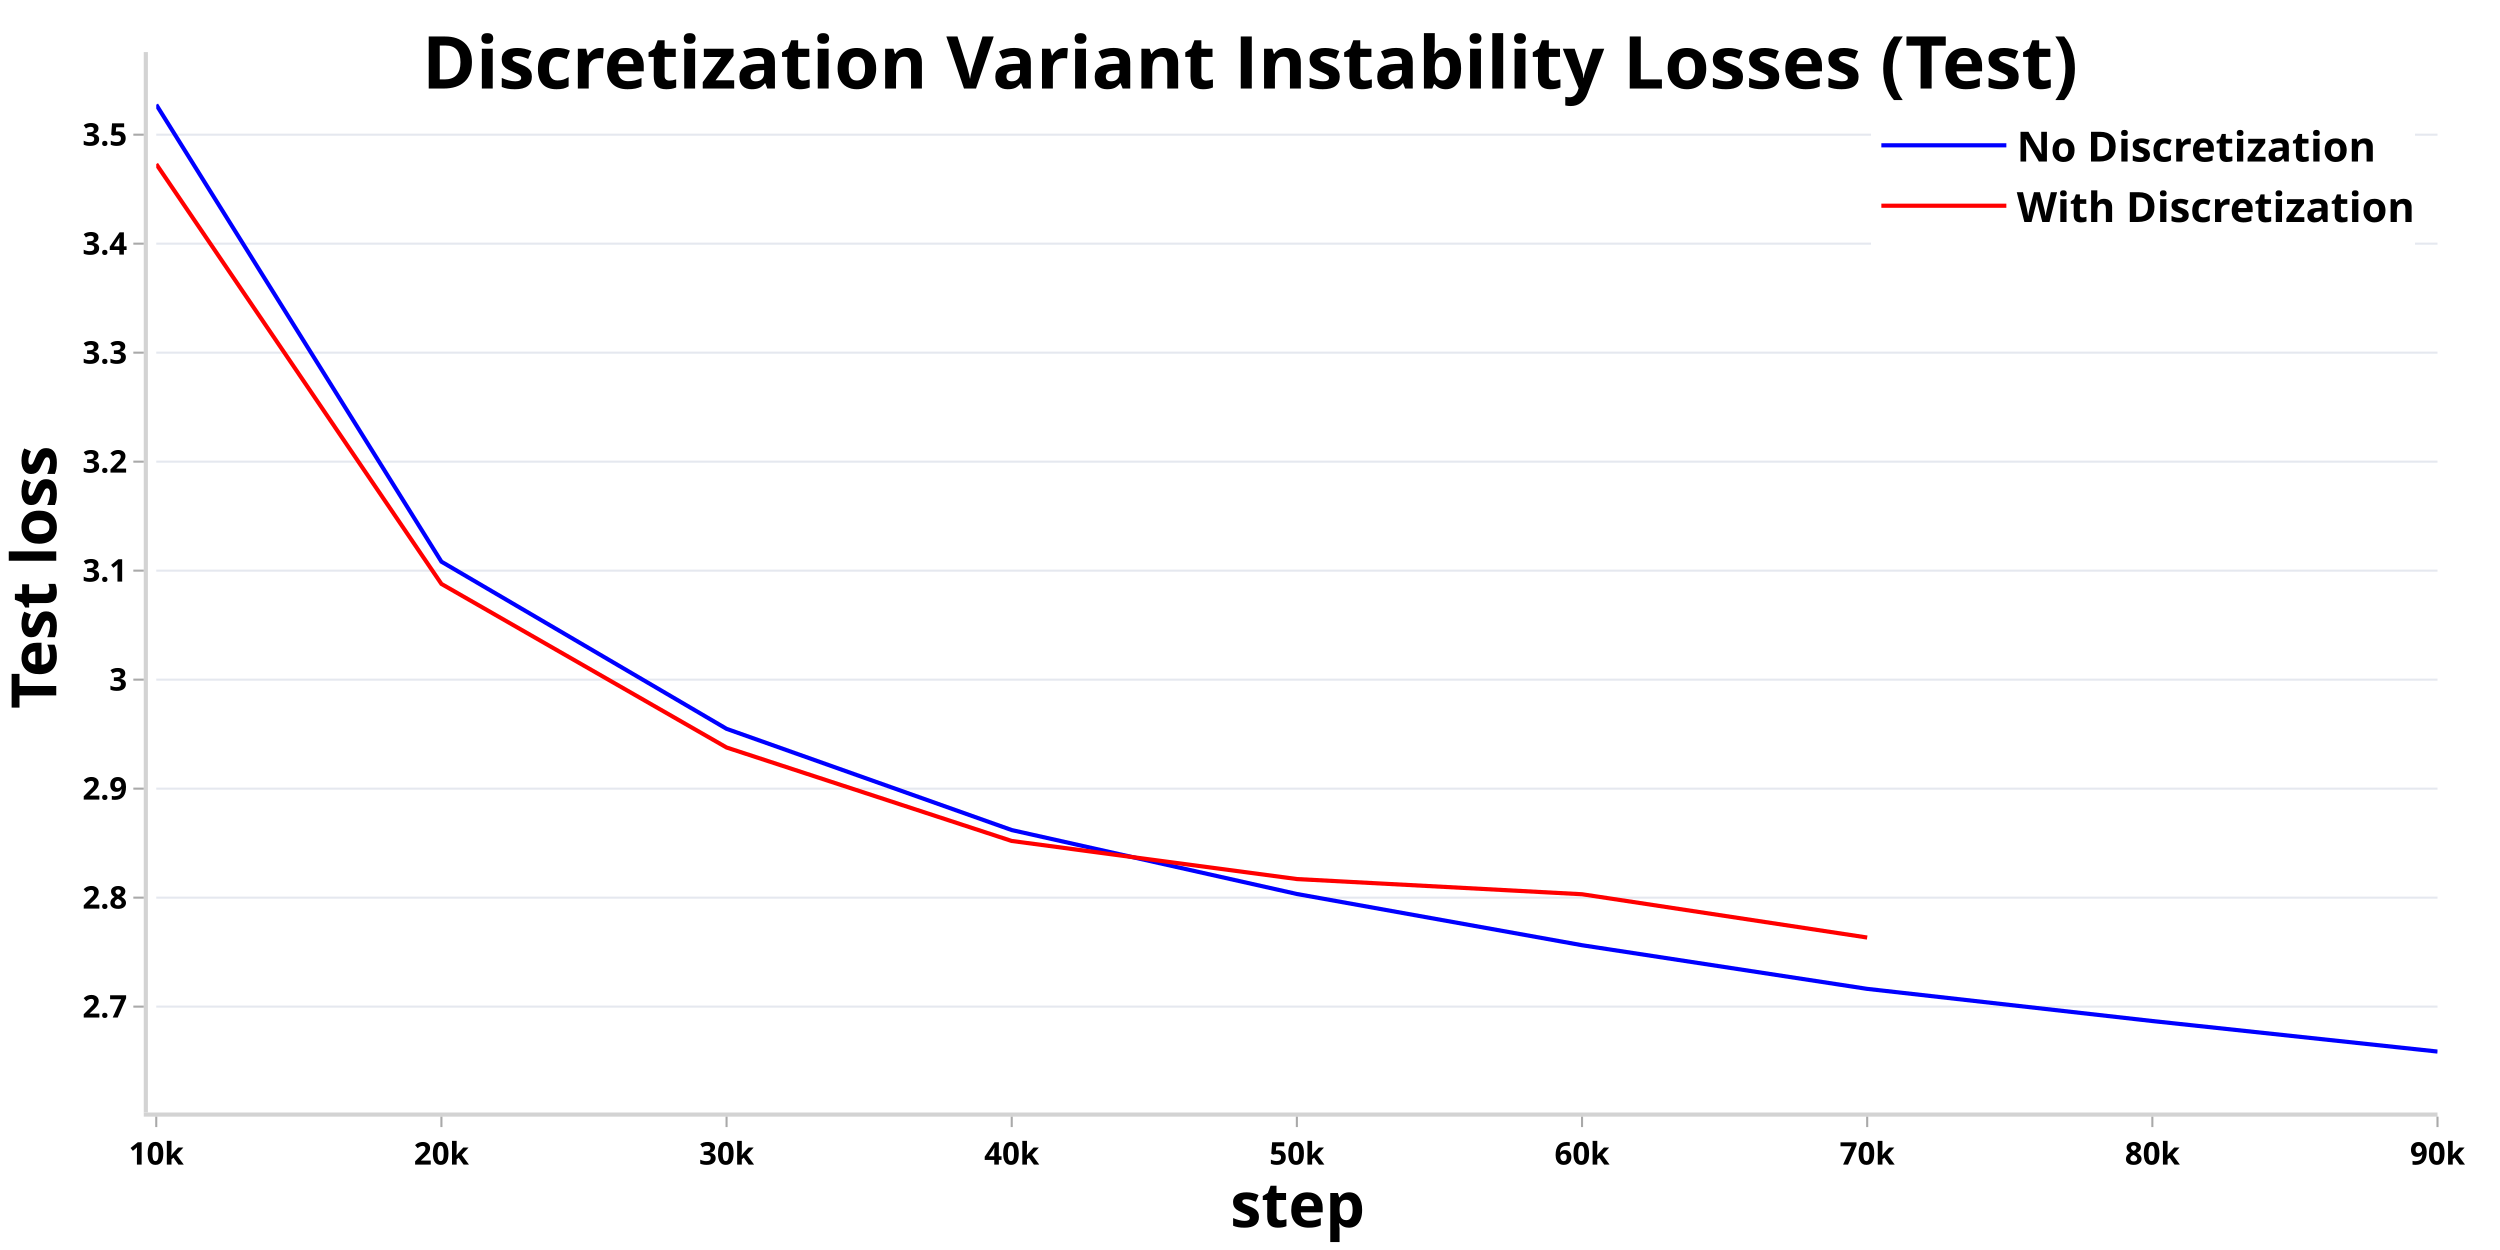
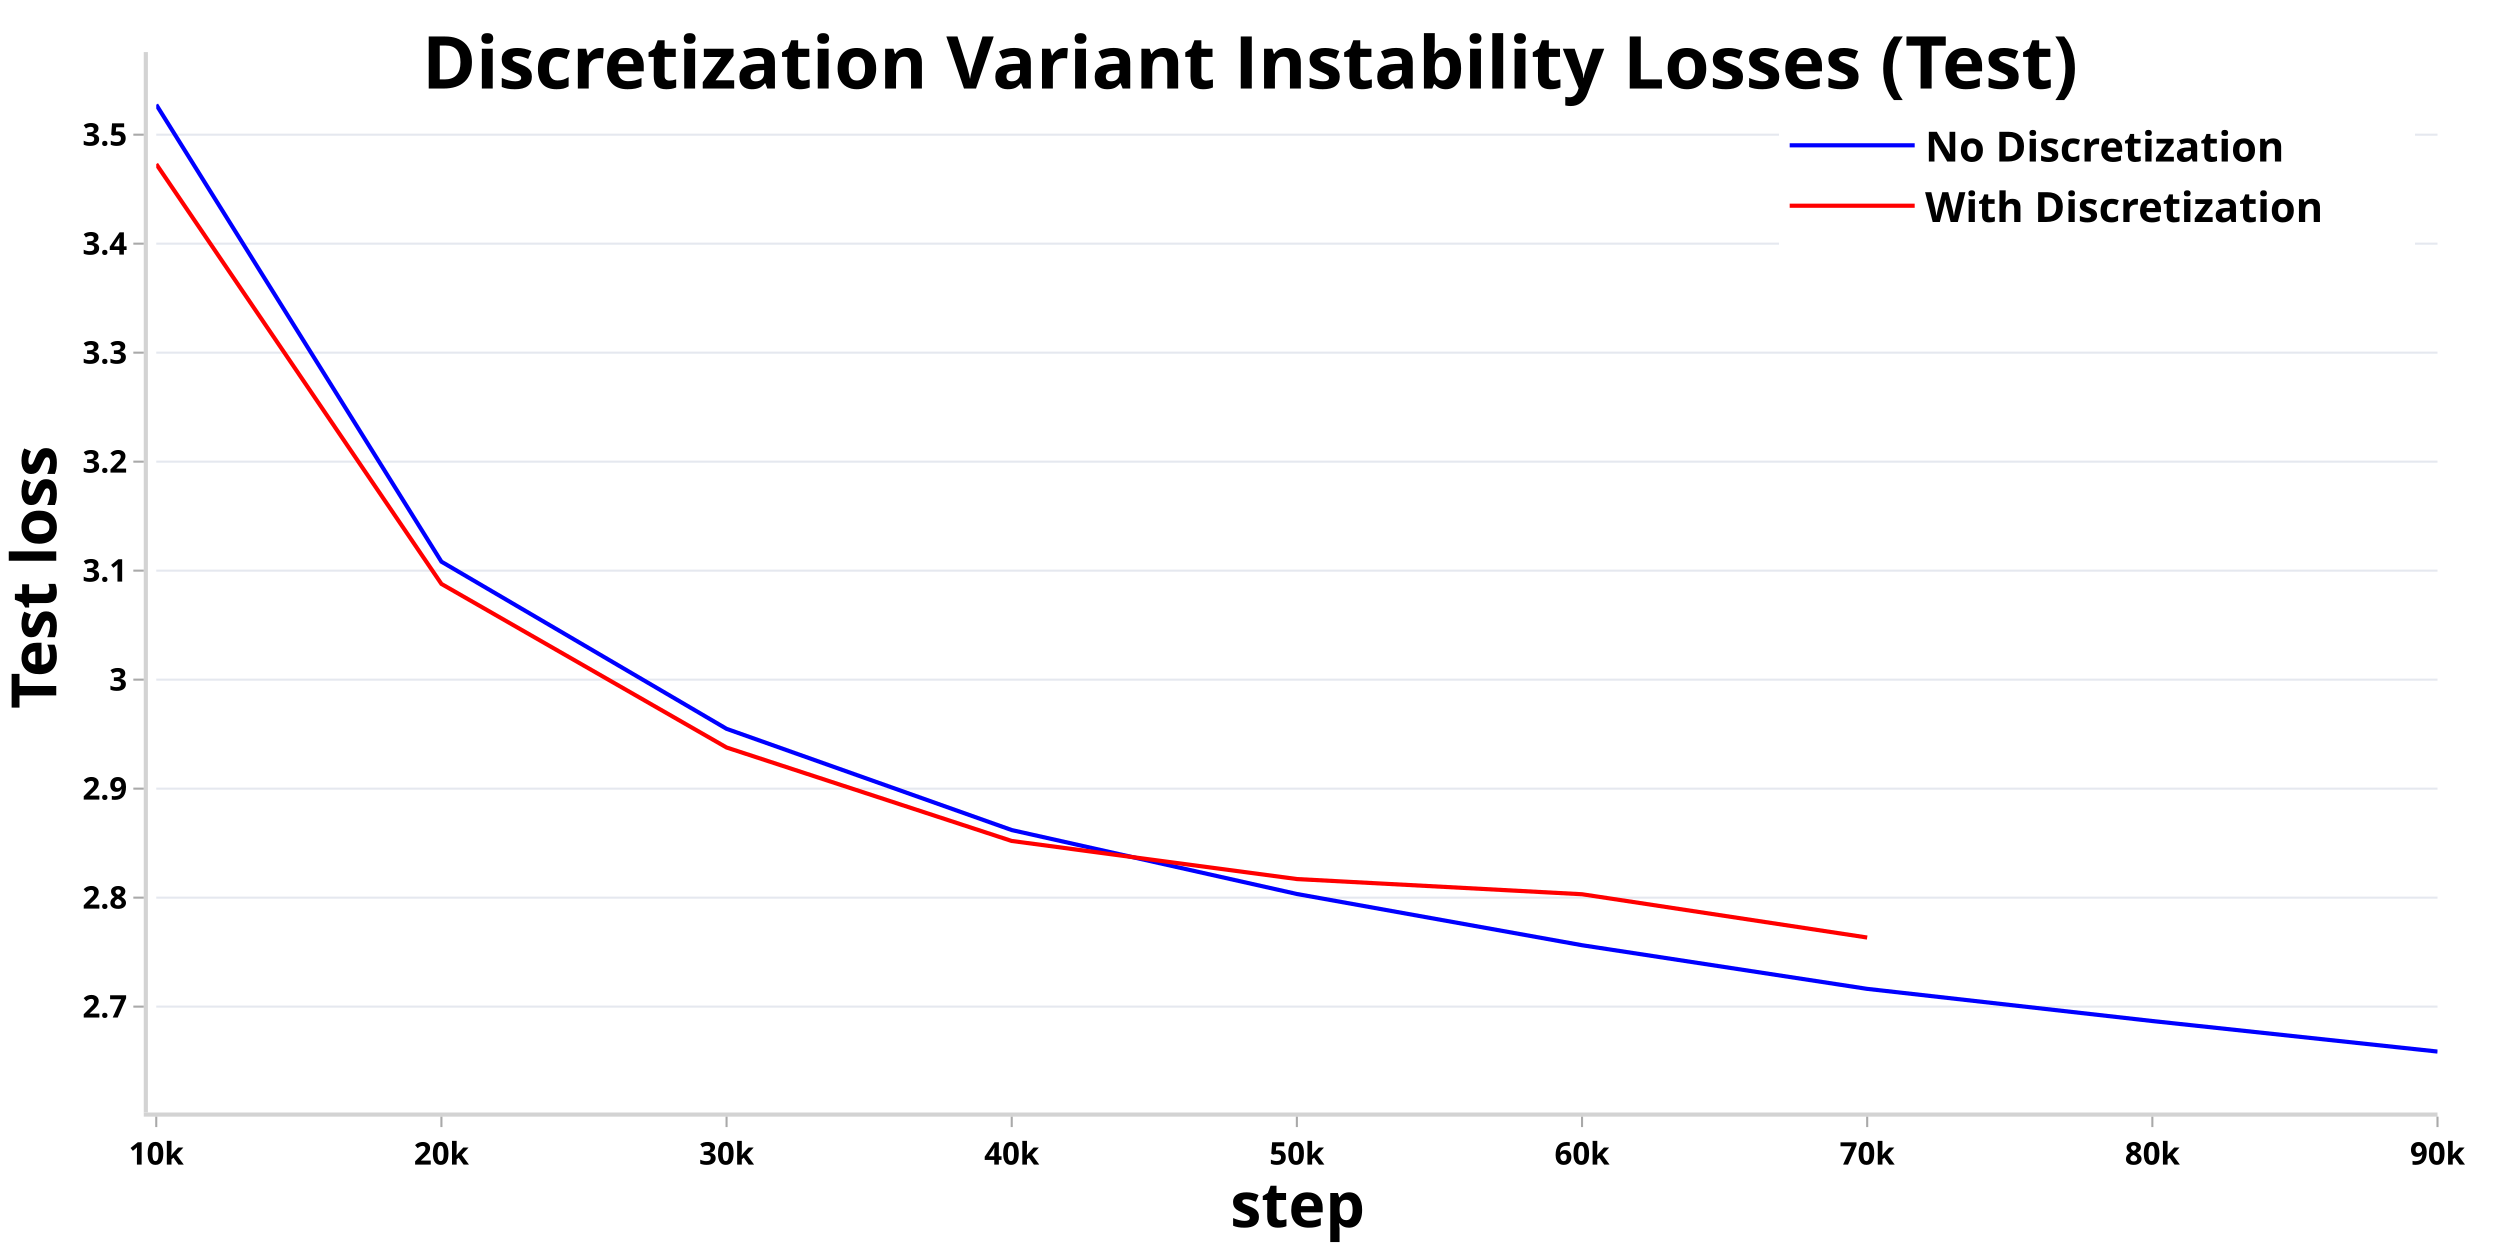
<svg xmlns="http://www.w3.org/2000/svg" class="main-svg" width="1200" height="600" style="" viewBox="0 0 1200 600">
  <rect x="0" y="0" width="1200" height="600" style="fill: rgb(255, 255, 255); fill-opacity: 1;" />
-   <defs id="defs-82abc5">
+   <defs id="defs-470d10">
    <g class="clips">
-       <clipPath id="clip82abc5xyplot" class="plotclip">
+       <clipPath id="clip470d10xyplot" class="plotclip">
        <rect width="1095" height="505" />
      </clipPath>
-       <clipPath class="axesclip" id="clip82abc5x">
+       <clipPath class="axesclip" id="clip470d10x">
        <rect x="75" y="0" width="1095" height="600" />
      </clipPath>
-       <clipPath class="axesclip" id="clip82abc5y">
+       <clipPath class="axesclip" id="clip470d10y">
        <rect x="0" y="25" width="1200" height="505" />
      </clipPath>
-       <clipPath class="axesclip" id="clip82abc5xy">
+       <clipPath class="axesclip" id="clip470d10xy">
        <rect x="75" y="25" width="1095" height="505" />
      </clipPath>
    </g>
    <g class="gradients" />
    <g class="patterns" />
  </defs>
  <g class="bglayer" />
  <g class="layer-below">
    <g class="imagelayer" />
    <g class="shapelayer" />
  </g>
  <g class="cartesianlayer">
    <g class="subplot xy">
      <g class="layer-subplot">
        <g class="shapelayer" />
        <g class="imagelayer" />
      </g>
      <g class="minor-gridlayer">
        <g class="x" />
        <g class="y" />
      </g>
      <g class="gridlayer">
        <g class="x" />
        <g class="y">
          <path class="ygrid crisp" transform="translate(0,483.18)" d="M75,0h1095" style="stroke: rgb(229, 232, 239); stroke-opacity: 1; stroke-width: 1px;" />
          <path class="ygrid crisp" transform="translate(0,430.87)" d="M75,0h1095" style="stroke: rgb(229, 232, 239); stroke-opacity: 1; stroke-width: 1px;" />
          <path class="ygrid crisp" transform="translate(0,378.55)" d="M75,0h1095" style="stroke: rgb(229, 232, 239); stroke-opacity: 1; stroke-width: 1px;" />
          <path class="ygrid crisp" transform="translate(0,326.23)" d="M75,0h1095" style="stroke: rgb(229, 232, 239); stroke-opacity: 1; stroke-width: 1px;" />
          <path class="ygrid crisp" transform="translate(0,273.91)" d="M75,0h1095" style="stroke: rgb(229, 232, 239); stroke-opacity: 1; stroke-width: 1px;" />
          <path class="ygrid crisp" transform="translate(0,221.6)" d="M75,0h1095" style="stroke: rgb(229, 232, 239); stroke-opacity: 1; stroke-width: 1px;" />
          <path class="ygrid crisp" transform="translate(0,169.28)" d="M75,0h1095" style="stroke: rgb(229, 232, 239); stroke-opacity: 1; stroke-width: 1px;" />
          <path class="ygrid crisp" transform="translate(0,116.96)" d="M75,0h1095" style="stroke: rgb(229, 232, 239); stroke-opacity: 1; stroke-width: 1px;" />
          <path class="ygrid crisp" transform="translate(0,64.65)" d="M75,0h1095" style="stroke: rgb(229, 232, 239); stroke-opacity: 1; stroke-width: 1px;" />
        </g>
      </g>
      <g class="zerolinelayer" />
      <g class="layer-between">
        <g class="shapelayer" />
        <g class="imagelayer" />
      </g>
      <path class="xlines-below" />
      <path class="ylines-below" />
      <g class="overlines-below" />
      <g class="xaxislayer-below" />
      <g class="yaxislayer-below" />
      <g class="overaxes-below" />
      <g class="overplot">
-         <g class="xy" transform="translate(75,25)" clip-path="url(#clip82abc5xyplot)">
+         <g class="xy" transform="translate(75,25)" clip-path="url(#clip470d10xyplot)">
          <g class="scatterlayer mlayer">
-             <g class="trace scatter tracef1feee" style="stroke-miterlimit: 2; opacity: 1;">
+             <g class="trace scatter trace688504" style="stroke-miterlimit: 2; opacity: 1;">
              <g class="fills" />
              <g class="errorbars" />
              <g class="lines">
                <path class="js-line" d="M0,25.25L136.88,244.6L273.75,324.84L410.63,373.43L547.5,404.12L684.38,428.71L821.25,449.66L958.13,465.1L1095,479.75" style="vector-effect: none; fill: none; stroke: rgb(0, 0, 255); stroke-opacity: 1; stroke-width: 2px; opacity: 1;" />
              </g>
              <g class="points" />
              <g class="text" />
            </g>
-             <g class="trace scatter trace39c2ea" style="stroke-miterlimit: 2; opacity: 1;">
+             <g class="trace scatter trace1fb8f8" style="stroke-miterlimit: 2; opacity: 1;">
              <g class="fills" />
              <g class="errorbars" />
              <g class="lines">
                <path class="js-line" d="M0,53.75L136.88,255.28L273.75,333.8L410.63,378.67L547.5,396.95L684.38,404.24L821.25,425.02" style="vector-effect: none; fill: none; stroke: rgb(255, 0, 0); stroke-opacity: 1; stroke-width: 2px; opacity: 1;" />
              </g>
              <g class="points" />
              <g class="text" />
            </g>
          </g>
        </g>
      </g>
      <g class="zerolinelayer-above" />
      <path class="xlines-above crisp" d="M69,535H1170" style="fill: none; stroke-width: 2px; stroke: rgb(211, 211, 211); stroke-opacity: 1;" />
      <path class="ylines-above crisp" d="M70,25V534" style="fill: none; stroke-width: 2px; stroke: rgb(211, 211, 211); stroke-opacity: 1;" />
      <g class="overlines-above" />
      <g class="xaxislayer-above">
        <path class="xtick ticks crisp" d="M0,536v5" transform="translate(75,0)" style="stroke: rgb(169, 169, 169); stroke-opacity: 1; stroke-width: 1px;" />
        <path class="xtick ticks crisp" d="M0,536v5" transform="translate(211.88,0)" style="stroke: rgb(169, 169, 169); stroke-opacity: 1; stroke-width: 1px;" />
        <path class="xtick ticks crisp" d="M0,536v5" transform="translate(348.75,0)" style="stroke: rgb(169, 169, 169); stroke-opacity: 1; stroke-width: 1px;" />
        <path class="xtick ticks crisp" d="M0,536v5" transform="translate(485.63,0)" style="stroke: rgb(169, 169, 169); stroke-opacity: 1; stroke-width: 1px;" />
        <path class="xtick ticks crisp" d="M0,536v5" transform="translate(622.5,0)" style="stroke: rgb(169, 169, 169); stroke-opacity: 1; stroke-width: 1px;" />
        <path class="xtick ticks crisp" d="M0,536v5" transform="translate(759.38,0)" style="stroke: rgb(169, 169, 169); stroke-opacity: 1; stroke-width: 1px;" />
        <path class="xtick ticks crisp" d="M0,536v5" transform="translate(896.25,0)" style="stroke: rgb(169, 169, 169); stroke-opacity: 1; stroke-width: 1px;" />
        <path class="xtick ticks crisp" d="M0,536v5" transform="translate(1033.13,0)" style="stroke: rgb(169, 169, 169); stroke-opacity: 1; stroke-width: 1px;" />
        <path class="xtick ticks crisp" d="M0,536v5" transform="translate(1170,0)" style="stroke: rgb(169, 169, 169); stroke-opacity: 1; stroke-width: 1px;" />
        <g class="xtick">
          <text text-anchor="middle" x="0" y="559" transform="translate(75,0)" style="font-family: 'Open Sans', verdana, arial, sans-serif; font-size: 15px; fill: rgb(0, 0, 0); fill-opacity: 1; font-weight: bold; white-space: pre;">10k</text>
        </g>
        <g class="xtick">
          <text text-anchor="middle" x="0" y="559" style="font-family: 'Open Sans', verdana, arial, sans-serif; font-size: 15px; fill: rgb(0, 0, 0); fill-opacity: 1; font-weight: bold; white-space: pre;" transform="translate(211.88,0)">20k</text>
        </g>
        <g class="xtick">
          <text text-anchor="middle" x="0" y="559" style="font-family: 'Open Sans', verdana, arial, sans-serif; font-size: 15px; fill: rgb(0, 0, 0); fill-opacity: 1; font-weight: bold; white-space: pre;" transform="translate(348.75,0)">30k</text>
        </g>
        <g class="xtick">
          <text text-anchor="middle" x="0" y="559" style="font-family: 'Open Sans', verdana, arial, sans-serif; font-size: 15px; fill: rgb(0, 0, 0); fill-opacity: 1; font-weight: bold; white-space: pre;" transform="translate(485.63,0)">40k</text>
        </g>
        <g class="xtick">
          <text text-anchor="middle" x="0" y="559" style="font-family: 'Open Sans', verdana, arial, sans-serif; font-size: 15px; fill: rgb(0, 0, 0); fill-opacity: 1; font-weight: bold; white-space: pre;" transform="translate(622.5,0)">50k</text>
        </g>
        <g class="xtick">
          <text text-anchor="middle" x="0" y="559" style="font-family: 'Open Sans', verdana, arial, sans-serif; font-size: 15px; fill: rgb(0, 0, 0); fill-opacity: 1; font-weight: bold; white-space: pre;" transform="translate(759.38,0)">60k</text>
        </g>
        <g class="xtick">
          <text text-anchor="middle" x="0" y="559" style="font-family: 'Open Sans', verdana, arial, sans-serif; font-size: 15px; fill: rgb(0, 0, 0); fill-opacity: 1; font-weight: bold; white-space: pre;" transform="translate(896.25,0)">70k</text>
        </g>
        <g class="xtick">
          <text text-anchor="middle" x="0" y="559" style="font-family: 'Open Sans', verdana, arial, sans-serif; font-size: 15px; fill: rgb(0, 0, 0); fill-opacity: 1; font-weight: bold; white-space: pre;" transform="translate(1033.13,0)">80k</text>
        </g>
        <g class="xtick">
          <text text-anchor="middle" x="0" y="559" style="font-family: 'Open Sans', verdana, arial, sans-serif; font-size: 15px; fill: rgb(0, 0, 0); fill-opacity: 1; font-weight: bold; white-space: pre;" transform="translate(1170,0)">90k</text>
        </g>
      </g>
      <g class="yaxislayer-above">
        <path class="ytick ticks crisp" d="M69,0h-5" transform="translate(0,483.18)" style="stroke: rgb(169, 169, 169); stroke-opacity: 1; stroke-width: 1px;" />
        <path class="ytick ticks crisp" d="M69,0h-5" transform="translate(0,430.87)" style="stroke: rgb(169, 169, 169); stroke-opacity: 1; stroke-width: 1px;" />
        <path class="ytick ticks crisp" d="M69,0h-5" transform="translate(0,378.55)" style="stroke: rgb(169, 169, 169); stroke-opacity: 1; stroke-width: 1px;" />
        <path class="ytick ticks crisp" d="M69,0h-5" transform="translate(0,326.23)" style="stroke: rgb(169, 169, 169); stroke-opacity: 1; stroke-width: 1px;" />
        <path class="ytick ticks crisp" d="M69,0h-5" transform="translate(0,273.91)" style="stroke: rgb(169, 169, 169); stroke-opacity: 1; stroke-width: 1px;" />
        <path class="ytick ticks crisp" d="M69,0h-5" transform="translate(0,221.6)" style="stroke: rgb(169, 169, 169); stroke-opacity: 1; stroke-width: 1px;" />
        <path class="ytick ticks crisp" d="M69,0h-5" transform="translate(0,169.28)" style="stroke: rgb(169, 169, 169); stroke-opacity: 1; stroke-width: 1px;" />
        <path class="ytick ticks crisp" d="M69,0h-5" transform="translate(0,116.96)" style="stroke: rgb(169, 169, 169); stroke-opacity: 1; stroke-width: 1px;" />
        <path class="ytick ticks crisp" d="M69,0h-5" transform="translate(0,64.65)" style="stroke: rgb(169, 169, 169); stroke-opacity: 1; stroke-width: 1px;" />
        <g class="ytick">
          <text text-anchor="end" x="61" y="5.25" transform="translate(0,483.18)" style="font-family: 'Open Sans', verdana, arial, sans-serif; font-size: 15px; fill: rgb(0, 0, 0); fill-opacity: 1; font-weight: bold; white-space: pre;">2.7</text>
        </g>
        <g class="ytick">
          <text text-anchor="end" x="61" y="5.25" style="font-family: 'Open Sans', verdana, arial, sans-serif; font-size: 15px; fill: rgb(0, 0, 0); fill-opacity: 1; font-weight: bold; white-space: pre;" transform="translate(0,430.87)">2.8</text>
        </g>
        <g class="ytick">
          <text text-anchor="end" x="61" y="5.25" style="font-family: 'Open Sans', verdana, arial, sans-serif; font-size: 15px; fill: rgb(0, 0, 0); fill-opacity: 1; font-weight: bold; white-space: pre;" transform="translate(0,378.55)">2.9</text>
        </g>
        <g class="ytick">
          <text text-anchor="end" x="61" y="5.25" style="font-family: 'Open Sans', verdana, arial, sans-serif; font-size: 15px; fill: rgb(0, 0, 0); fill-opacity: 1; font-weight: bold; white-space: pre;" transform="translate(0,326.23)">3</text>
        </g>
        <g class="ytick">
          <text text-anchor="end" x="61" y="5.25" style="font-family: 'Open Sans', verdana, arial, sans-serif; font-size: 15px; fill: rgb(0, 0, 0); fill-opacity: 1; font-weight: bold; white-space: pre;" transform="translate(0,273.91)">3.1</text>
        </g>
        <g class="ytick">
          <text text-anchor="end" x="61" y="5.25" style="font-family: 'Open Sans', verdana, arial, sans-serif; font-size: 15px; fill: rgb(0, 0, 0); fill-opacity: 1; font-weight: bold; white-space: pre;" transform="translate(0,221.6)">3.2</text>
        </g>
        <g class="ytick">
          <text text-anchor="end" x="61" y="5.25" style="font-family: 'Open Sans', verdana, arial, sans-serif; font-size: 15px; fill: rgb(0, 0, 0); fill-opacity: 1; font-weight: bold; white-space: pre;" transform="translate(0,169.28)">3.3</text>
        </g>
        <g class="ytick">
          <text text-anchor="end" x="61" y="5.25" style="font-family: 'Open Sans', verdana, arial, sans-serif; font-size: 15px; fill: rgb(0, 0, 0); fill-opacity: 1; font-weight: bold; white-space: pre;" transform="translate(0,116.96)">3.4</text>
        </g>
        <g class="ytick">
          <text text-anchor="end" x="61" y="5.25" style="font-family: 'Open Sans', verdana, arial, sans-serif; font-size: 15px; fill: rgb(0, 0, 0); fill-opacity: 1; font-weight: bold; white-space: pre;" transform="translate(0,64.65)">3.5</text>
        </g>
      </g>
      <g class="overaxes-above" />
    </g>
  </g>
  <g class="polarlayer" />
  <g class="smithlayer" />
  <g class="ternarylayer" />
  <g class="geolayer" />
  <g class="funnelarealayer" />
  <g class="pielayer" />
  <g class="iciclelayer" />
  <g class="treemaplayer" />
  <g class="sunburstlayer" />
  <g class="glimages" />
-   <defs id="topdefs-82abc5">
+   <defs id="topdefs-470d10">
    <g class="clips" />
-     <clipPath id="legend82abc5">
-       <rect width="261" height="68" x="0" y="0" />
+     <clipPath id="legend470d10">
+       <rect width="305" height="68" x="0" y="0" />
    </clipPath>
  </defs>
  <g class="layer-above">
    <g class="imagelayer" />
    <g class="shapelayer" />
  </g>
  <g class="infolayer">
-     <g class="legend" pointer-events="all" transform="translate(898.05,50.25)">
-       <rect class="bg" shape-rendering="crispEdges" style="stroke: rgb(68, 68, 68); stroke-opacity: 1; fill: rgb(255, 255, 255); fill-opacity: 1; stroke-width: 0px;" width="261" height="68" x="0" y="0" />
-       <g class="scrollbox" transform="" clip-path="url(#legend82abc5)">
+     <g class="legend" pointer-events="all" transform="translate(854.05,50.25)">
+       <rect class="bg" shape-rendering="crispEdges" style="stroke: rgb(68, 68, 68); stroke-opacity: 1; fill: rgb(255, 255, 255); fill-opacity: 1; stroke-width: 0px;" width="305" height="68" x="0" y="0" />
+       <g class="scrollbox" transform="" clip-path="url(#legend470d10)">
        <g class="groups">
          <g class="traces" transform="translate(0,19.5)" style="opacity: 1;">
-             <text class="legendtext" text-anchor="start" x="70" y="7.8" style="font-family: 'Open Sans', verdana, arial, sans-serif; font-size: 20px; fill: rgb(0, 0, 0); fill-opacity: 1; font-weight: bold; white-space: pre;">No Discretization </text>
+             <text class="legendtext" text-anchor="start" x="70" y="7.8" style="font-family: 'Open Sans', verdana, arial, sans-serif; font-size: 20px; fill: rgb(0, 0, 0); fill-opacity: 1; font-weight: bold; white-space: pre;">No Discretization        </text>
            <g class="layers" style="opacity: 1;">
              <g class="legendfill" />
              <g class="legendlines">
                <path class="js-line" d="M5,0h60" style="fill: none; stroke: rgb(0, 0, 255); stroke-opacity: 1; stroke-width: 2px;" />
              </g>
              <g class="legendsymbols">
                <g class="legendpoints" />
              </g>
            </g>
-             <rect class="legendtoggle" x="0" y="-14.5" width="255.391" height="29" style="fill: rgb(0, 0, 0); fill-opacity: 0;" />
+             <rect class="legendtoggle" x="0" y="-14.5" width="299.844" height="29" style="fill: rgb(0, 0, 0); fill-opacity: 0;" />
          </g>
          <g class="traces" transform="translate(0,48.5)" style="opacity: 1;">
-             <text class="legendtext" text-anchor="start" x="70" y="7.8" style="font-family: 'Open Sans', verdana, arial, sans-serif; font-size: 20px; fill: rgb(0, 0, 0); fill-opacity: 1; font-weight: bold; white-space: pre;">With Discretization </text>
+             <text class="legendtext" text-anchor="start" x="70" y="7.8" style="font-family: 'Open Sans', verdana, arial, sans-serif; font-size: 20px; fill: rgb(0, 0, 0); fill-opacity: 1; font-weight: bold; white-space: pre;">With Discretization         </text>
            <g class="layers" style="opacity: 1;">
              <g class="legendfill" />
              <g class="legendlines">
                <path class="js-line" d="M5,0h60" style="fill: none; stroke: rgb(255, 0, 0); stroke-opacity: 1; stroke-width: 2px;" />
              </g>
              <g class="legendsymbols">
                <g class="legendpoints" />
              </g>
            </g>
-             <rect class="legendtoggle" x="0" y="-14.5" width="255.391" height="29" style="fill: rgb(0, 0, 0); fill-opacity: 0;" />
+             <rect class="legendtoggle" x="0" y="-14.5" width="299.844" height="29" style="fill: rgb(0, 0, 0); fill-opacity: 0;" />
          </g>
        </g>
      </g>
      <rect class="scrollbar" rx="20" ry="3" width="0" height="0" style="fill: rgb(128, 139, 164); fill-opacity: 1;" x="0" y="0" />
    </g>
    <g class="g-gtitle">
      <text class="gtitle" x="600" y="18" text-anchor="middle" dy="0.7em" style="opacity: 1; font-family: 'Open Sans', verdana, arial, sans-serif; font-size: 35px; fill: rgb(0, 0, 0); fill-opacity: 1; font-weight: bold; white-space: pre;">Discretization Variant Instability Losses (Test)</text>
    </g>
    <g class="g-xtitle" />
    <g class="g-ytitle" />
    <g class="annotation" data-index="0" style="opacity: 1;">
      <g class="annotation-text-g" transform="rotate(0,622.5,578.5)">
        <g class="cursor-pointer" transform="translate(590,560)">
          <rect class="bg" x="0.5" y="0.5" width="65" height="36" style="stroke-width: 1px; stroke: rgb(0, 0, 0); stroke-opacity: 0; fill: rgb(0, 0, 0); fill-opacity: 0;" />
          <text class="annotation-text" text-anchor="middle" x="32.844" y="29" style="font-family: 'Open Sans', verdana, arial, sans-serif; font-size: 30px; fill: rgb(0, 0, 0); fill-opacity: 1; font-weight: bold; white-space: pre;">step</text>
        </g>
      </g>
    </g>
    <g class="annotation" data-index="1" style="opacity: 1;">
      <g class="annotation-text-g" transform="rotate(-90,16.5,277.5)">
        <g class="cursor-pointer" transform="translate(-49,259)">
          <rect class="bg" x="0.5" y="0.5" width="131" height="36" style="stroke-width: 1px; stroke: rgb(0, 0, 0); stroke-opacity: 0; fill: rgb(0, 0, 0); fill-opacity: 0;" />
          <text class="annotation-text" text-anchor="middle" x="65.914" y="29" style="font-family: 'Open Sans', verdana, arial, sans-serif; font-size: 30px; fill: rgb(0, 0, 0); fill-opacity: 1; font-weight: bold; white-space: pre;">Test loss</text>
        </g>
      </g>
    </g>
  </g>
</svg>
